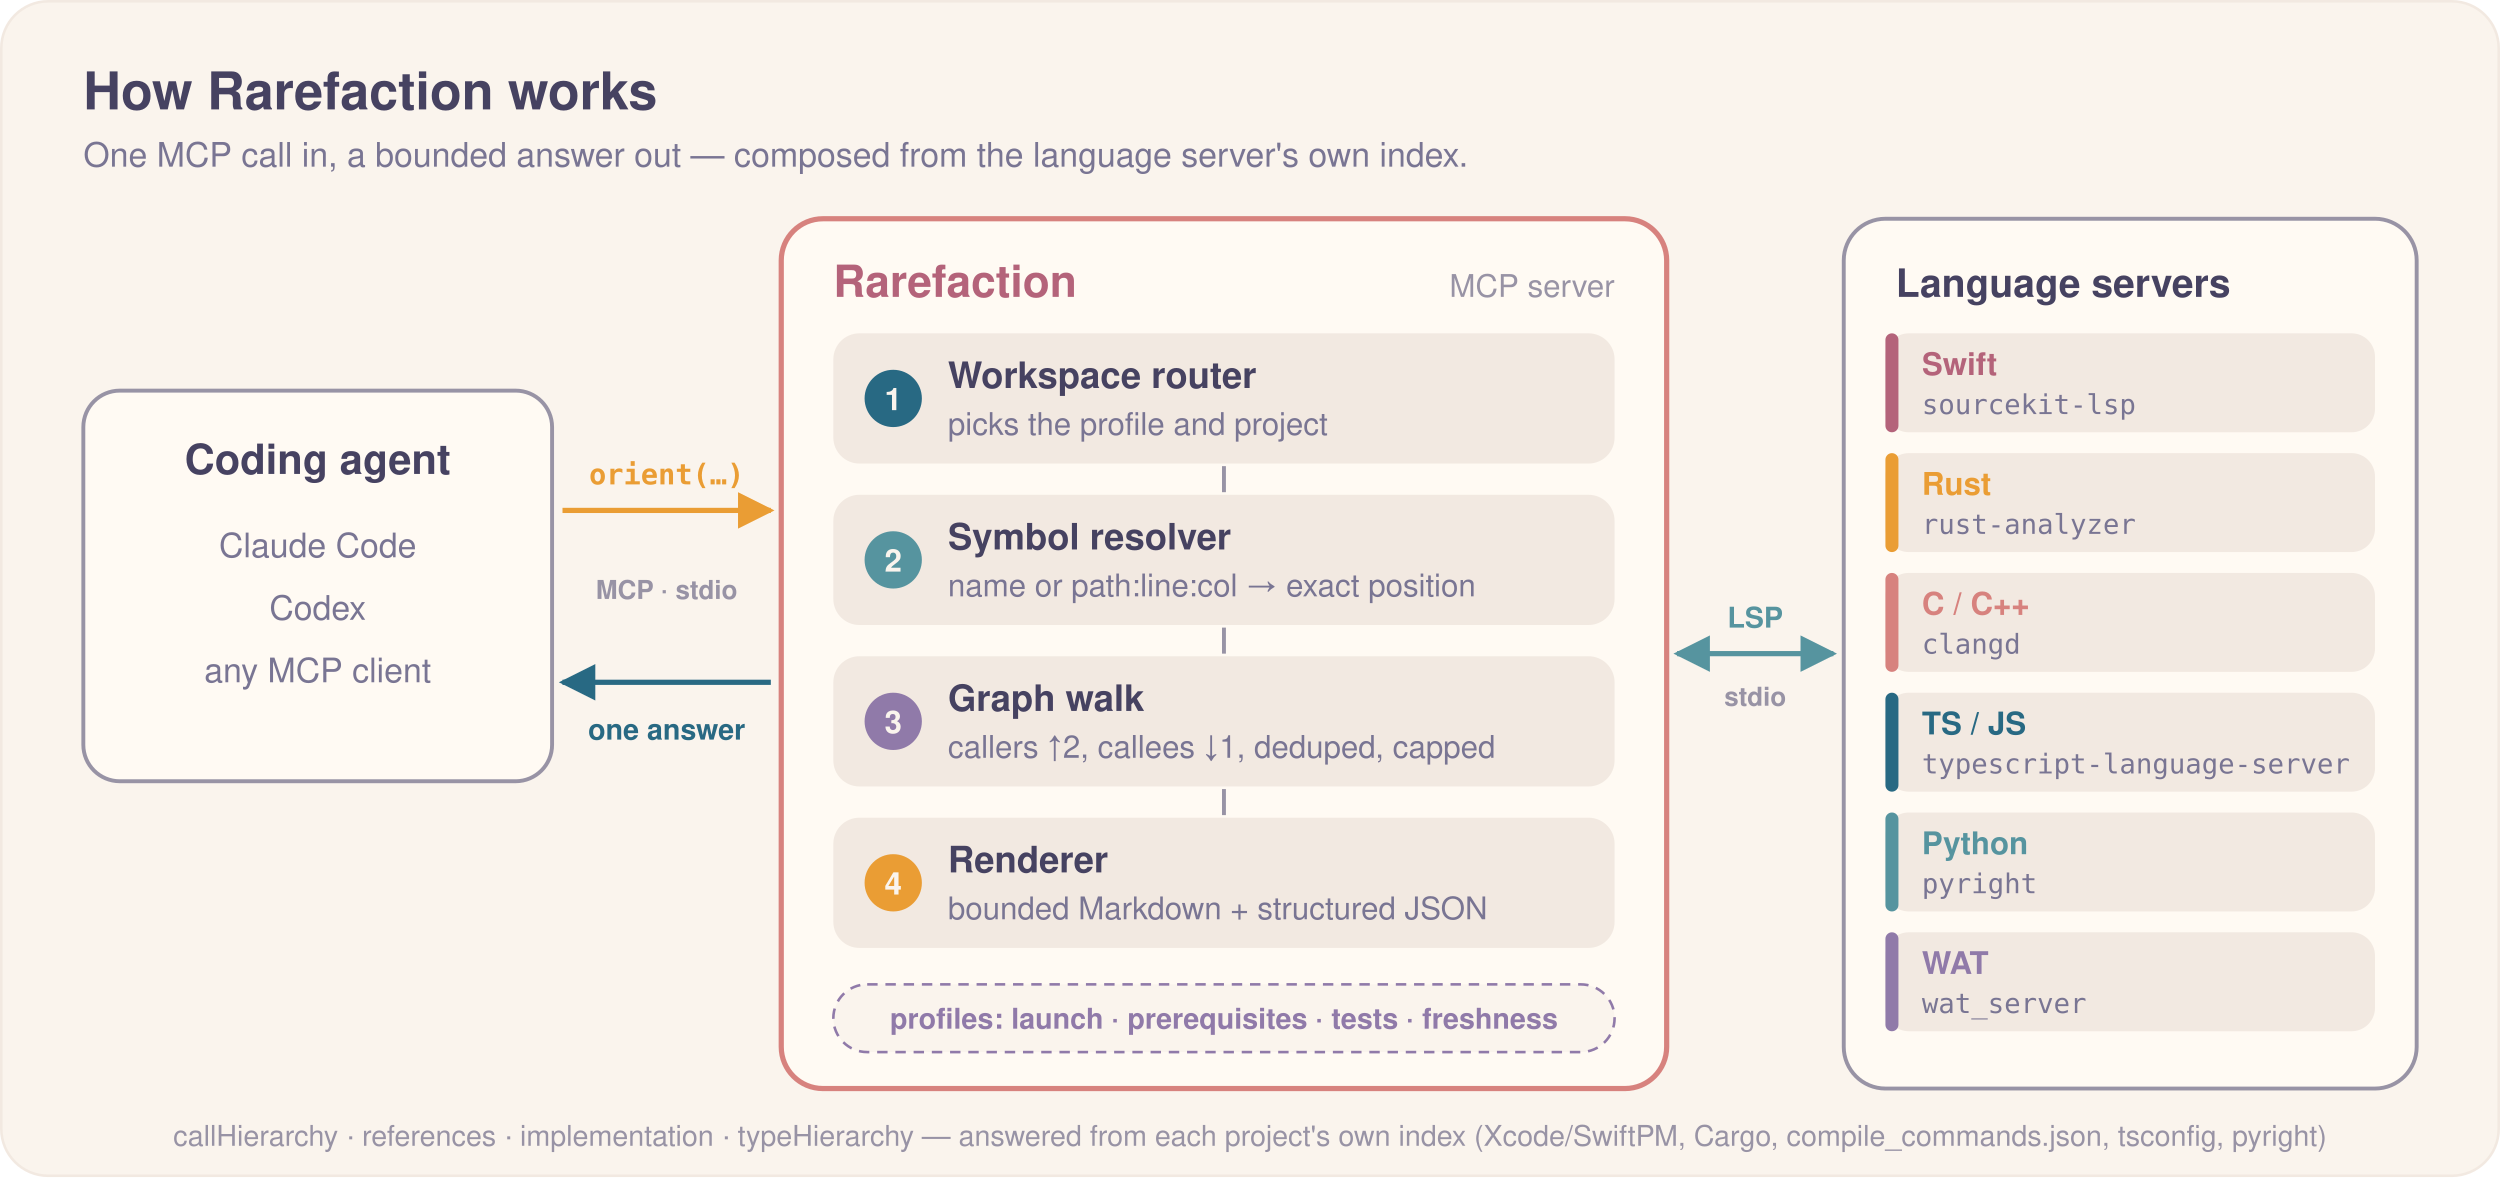
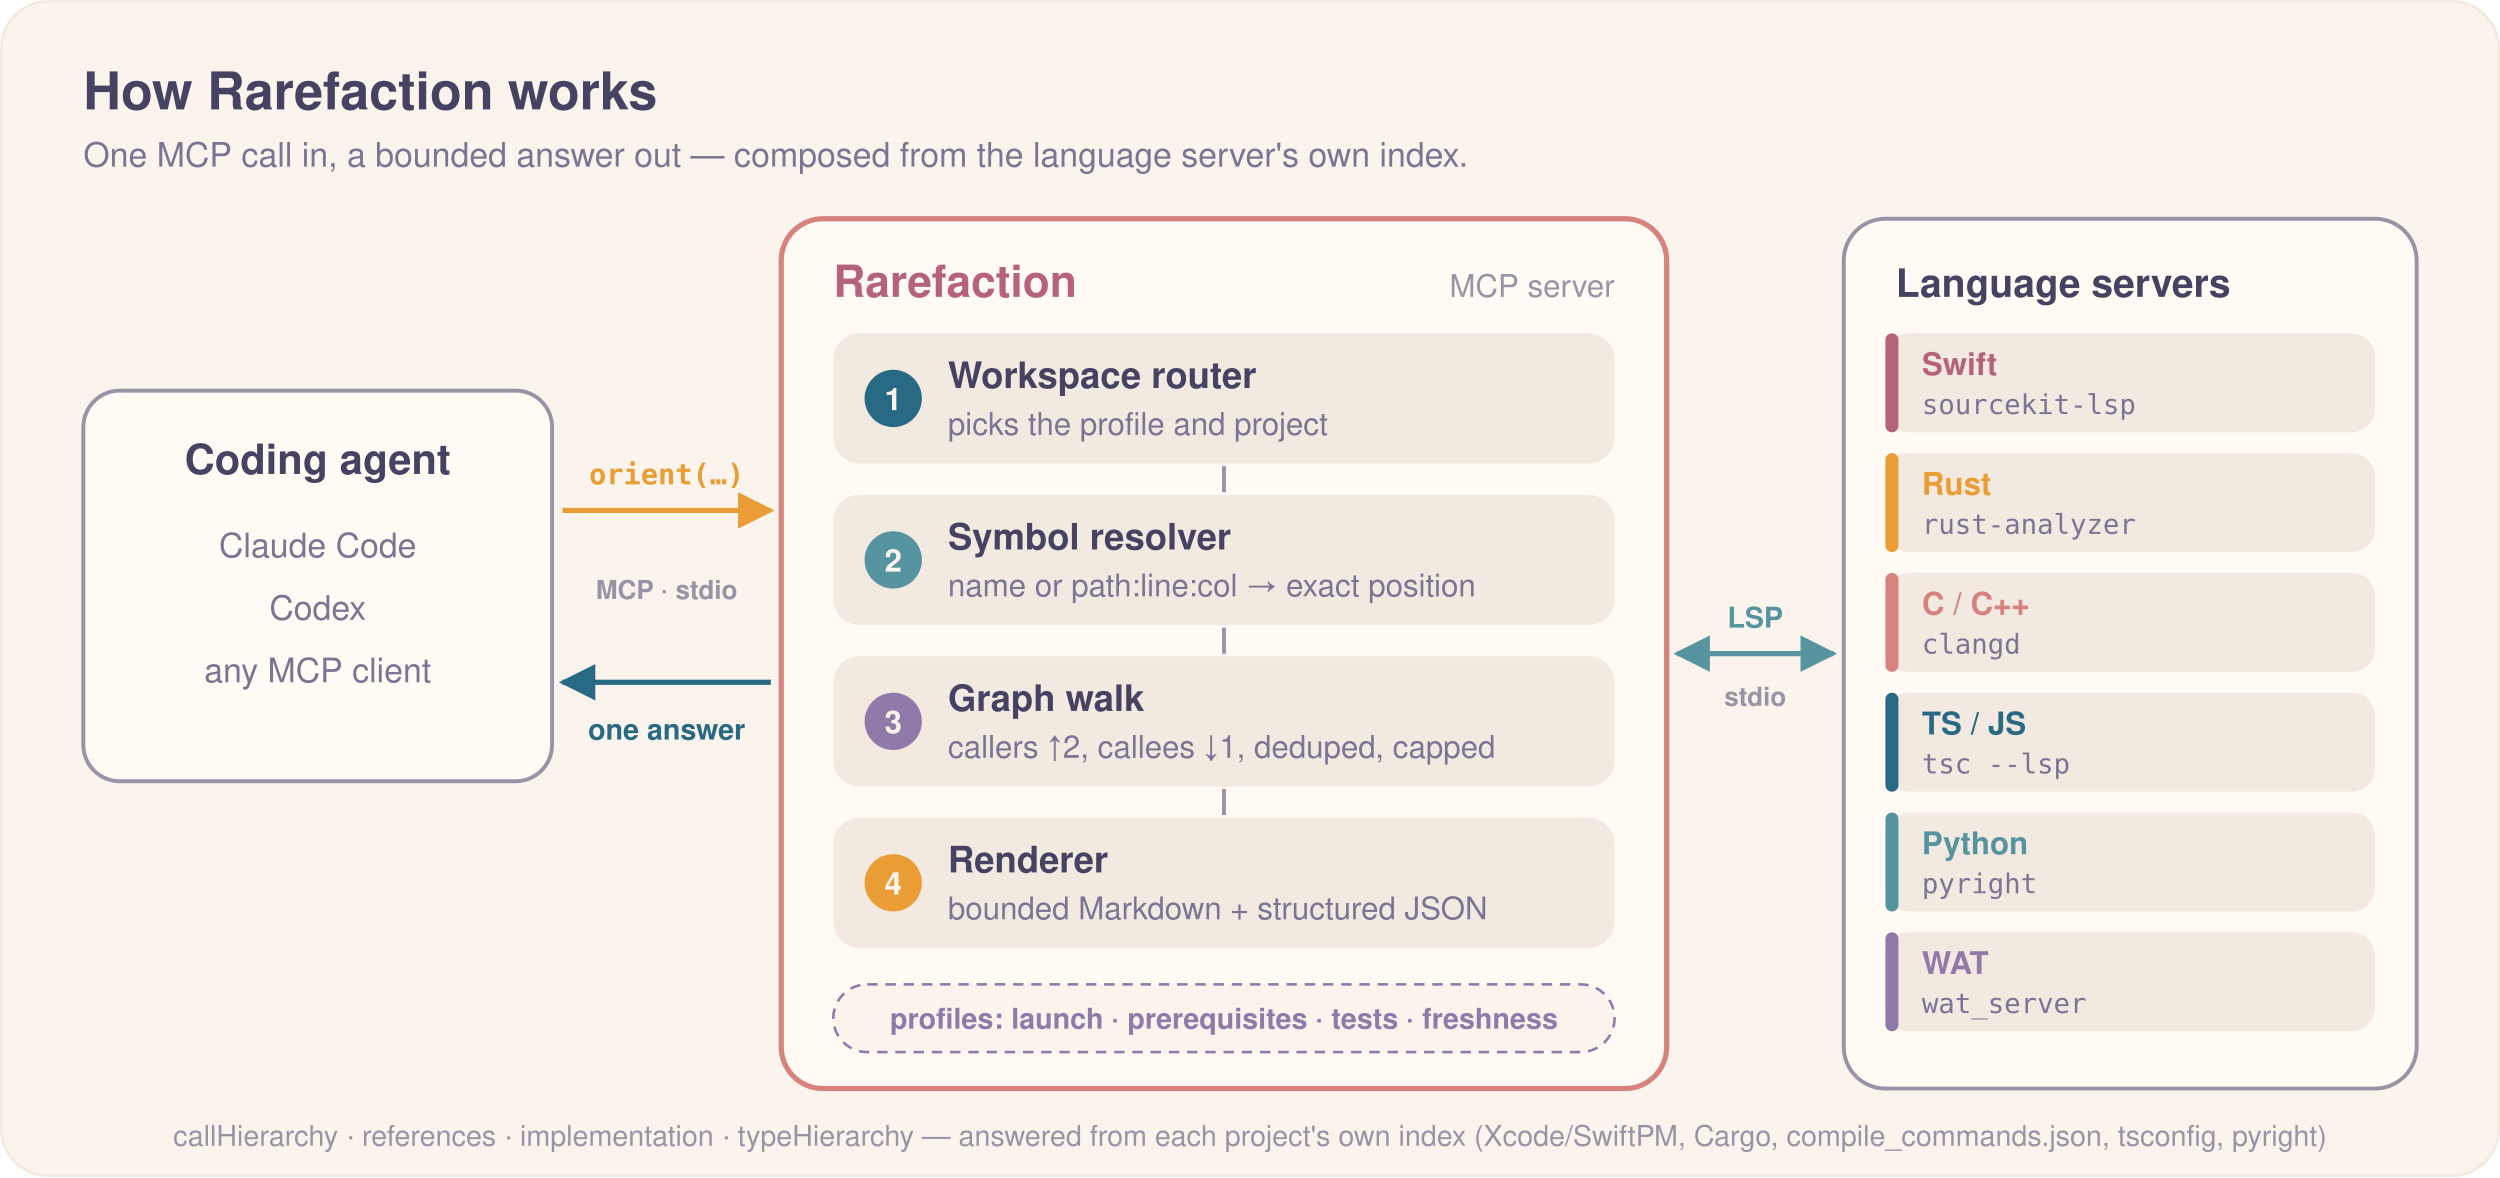
<svg xmlns="http://www.w3.org/2000/svg" width="960" height="452" viewBox="0 0 960 452" role="img" aria-labelledby="t d">
  <defs>
    <marker id="a-gold" viewBox="0 0 10 10" refX="9" refY="5" markerWidth="7" markerHeight="7" orient="auto-start-reverse">
      <path d="M0,0 L10,5 L0,10 z" fill="#ea9d34" />
    </marker>
    <marker id="a-pine" viewBox="0 0 10 10" refX="9" refY="5" markerWidth="7" markerHeight="7" orient="auto-start-reverse">
      <path d="M0,0 L10,5 L0,10 z" fill="#286983" />
    </marker>
    <marker id="a-foam" viewBox="0 0 10 10" refX="9" refY="5" markerWidth="7" markerHeight="7" orient="auto-start-reverse">
      <path d="M0,0 L10,5 L0,10 z" fill="#56949f" />
    </marker>
    <marker id="a-muted" viewBox="0 0 10 10" refX="9" refY="5" markerWidth="7" markerHeight="7" orient="auto-start-reverse">
      <path d="M0,0 L10,5 L0,10 z" fill="#9893a5" />
    </marker>
    <marker id="a-subtle" viewBox="0 0 10 10" refX="9" refY="5" markerWidth="7" markerHeight="7" orient="auto-start-reverse">
      <path d="M0,0 L10,5 L0,10 z" fill="#797593" />
    </marker>
  </defs>
  <rect x="0.5" y="0.5" width="959" height="451" rx="18" fill="#faf4ed" stroke="#f2e9e1" stroke-width="1" />
  <text x="32" y="42" fill="#464261" font-family="-apple-system, BlinkMacSystemFont, 'Segoe UI', Helvetica, Arial, sans-serif" font-size="20" font-weight="700" text-anchor="start">How Rarefaction works</text>
  <text x="32" y="64" fill="#797593" font-family="-apple-system, BlinkMacSystemFont, 'Segoe UI', Helvetica, Arial, sans-serif" font-size="13" font-weight="400" text-anchor="start">One MCP call in, a bounded answer out — composed from the language server's own index.</text>
  <rect x="32" y="150" width="180" height="150" rx="14" fill="#fffaf3" stroke="#9893a5" stroke-width="1.5" />
  <text x="122" y="182" fill="#464261" font-family="-apple-system, BlinkMacSystemFont, 'Segoe UI', Helvetica, Arial, sans-serif" font-size="16" font-weight="700" text-anchor="middle">Coding agent</text>
  <text x="122" y="214" fill="#797593" font-family="-apple-system, BlinkMacSystemFont, 'Segoe UI', Helvetica, Arial, sans-serif" font-size="13" font-weight="400" text-anchor="middle">Claude Code</text>
  <text x="122" y="238" fill="#797593" font-family="-apple-system, BlinkMacSystemFont, 'Segoe UI', Helvetica, Arial, sans-serif" font-size="13" font-weight="400" text-anchor="middle">Codex</text>
  <text x="122" y="262" fill="#797593" font-family="-apple-system, BlinkMacSystemFont, 'Segoe UI', Helvetica, Arial, sans-serif" font-size="13" font-weight="400" text-anchor="middle">any MCP client</text>
  <path d="M216,196 L296,196" stroke="#ea9d34" stroke-width="2" fill="none" marker-end="url(#a-gold)" />
  <text x="256" y="186" fill="#ea9d34" font-family="ui-monospace, SFMono-Regular, Menlo, Consolas, monospace" font-size="11" font-weight="600" text-anchor="middle">orient(…)</text>
  <path d="M296,262 L216,262" stroke="#286983" stroke-width="2" fill="none" marker-end="url(#a-pine)" />
  <text x="256" y="284" fill="#286983" font-family="-apple-system, BlinkMacSystemFont, 'Segoe UI', Helvetica, Arial, sans-serif" font-size="11" font-weight="600" text-anchor="middle">one answer</text>
  <text x="256" y="230" fill="#9893a5" font-family="-apple-system, BlinkMacSystemFont, 'Segoe UI', Helvetica, Arial, sans-serif" font-size="10" font-weight="600" text-anchor="middle">MCP · stdio</text>
  <rect x="300" y="84" width="340" height="334" rx="16" fill="#fffaf3" stroke="#d7827e" stroke-width="2" />
  <text x="320" y="114" fill="#b4637a" font-family="-apple-system, BlinkMacSystemFont, 'Segoe UI', Helvetica, Arial, sans-serif" font-size="17" font-weight="700" text-anchor="start">Rarefaction</text>
  <text x="620" y="114" fill="#9893a5" font-family="-apple-system, BlinkMacSystemFont, 'Segoe UI', Helvetica, Arial, sans-serif" font-size="12" font-weight="400" text-anchor="end">MCP server</text>
  <rect x="320" y="128" width="300" height="50" rx="10" fill="#f2e9e1" />
  <circle cx="343" cy="153" r="11" fill="#286983" />
  <text x="343" y="157.5" fill="#faf4ed" font-family="-apple-system, BlinkMacSystemFont, 'Segoe UI', Helvetica, Arial, sans-serif" font-size="12" font-weight="700" text-anchor="middle">1</text>
  <text x="364" y="149" fill="#464261" font-family="-apple-system, BlinkMacSystemFont, 'Segoe UI', Helvetica, Arial, sans-serif" font-size="14" font-weight="700" text-anchor="start">Workspace router</text>
  <text x="364" y="167" fill="#797593" font-family="-apple-system, BlinkMacSystemFont, 'Segoe UI', Helvetica, Arial, sans-serif" font-size="12" font-weight="400" text-anchor="start">picks the profile and project</text>
  <path d="M470,179 L470,189" stroke="#9893a5" stroke-width="1.5" />
  <rect x="320" y="190" width="300" height="50" rx="10" fill="#f2e9e1" />
  <circle cx="343" cy="215" r="11" fill="#56949f" />
  <text x="343" y="219.5" fill="#faf4ed" font-family="-apple-system, BlinkMacSystemFont, 'Segoe UI', Helvetica, Arial, sans-serif" font-size="12" font-weight="700" text-anchor="middle">2</text>
  <text x="364" y="211" fill="#464261" font-family="-apple-system, BlinkMacSystemFont, 'Segoe UI', Helvetica, Arial, sans-serif" font-size="14" font-weight="700" text-anchor="start">Symbol resolver</text>
  <text x="364" y="229" fill="#797593" font-family="-apple-system, BlinkMacSystemFont, 'Segoe UI', Helvetica, Arial, sans-serif" font-size="12" font-weight="400" text-anchor="start">name or path:line:col → exact position</text>
  <path d="M470,241 L470,251" stroke="#9893a5" stroke-width="1.5" />
  <rect x="320" y="252" width="300" height="50" rx="10" fill="#f2e9e1" />
  <circle cx="343" cy="277" r="11" fill="#907aa9" />
  <text x="343" y="281.5" fill="#faf4ed" font-family="-apple-system, BlinkMacSystemFont, 'Segoe UI', Helvetica, Arial, sans-serif" font-size="12" font-weight="700" text-anchor="middle">3</text>
  <text x="364" y="273" fill="#464261" font-family="-apple-system, BlinkMacSystemFont, 'Segoe UI', Helvetica, Arial, sans-serif" font-size="14" font-weight="700" text-anchor="start">Graph walk</text>
  <text x="364" y="291" fill="#797593" font-family="-apple-system, BlinkMacSystemFont, 'Segoe UI', Helvetica, Arial, sans-serif" font-size="12" font-weight="400" text-anchor="start">callers ↑2, callees ↓1, deduped, capped</text>
  <path d="M470,303 L470,313" stroke="#9893a5" stroke-width="1.5" />
  <rect x="320" y="314" width="300" height="50" rx="10" fill="#f2e9e1" />
  <circle cx="343" cy="339" r="11" fill="#ea9d34" />
  <text x="343" y="343.5" fill="#faf4ed" font-family="-apple-system, BlinkMacSystemFont, 'Segoe UI', Helvetica, Arial, sans-serif" font-size="12" font-weight="700" text-anchor="middle">4</text>
  <text x="364" y="335" fill="#464261" font-family="-apple-system, BlinkMacSystemFont, 'Segoe UI', Helvetica, Arial, sans-serif" font-size="14" font-weight="700" text-anchor="start">Renderer</text>
  <text x="364" y="353" fill="#797593" font-family="-apple-system, BlinkMacSystemFont, 'Segoe UI', Helvetica, Arial, sans-serif" font-size="12" font-weight="400" text-anchor="start">bounded Markdown + structured JSON</text>
  <rect x="320" y="378" width="300" height="26" rx="13" fill="#faf4ed" stroke="#907aa9" stroke-width="1" stroke-dasharray="4 3" />
  <text x="470" y="395" fill="#907aa9" font-family="-apple-system, BlinkMacSystemFont, 'Segoe UI', Helvetica, Arial, sans-serif" font-size="11" font-weight="600" text-anchor="middle">profiles: launch · prerequisites · tests · freshness</text>
  <path d="M644,251 L704,251" stroke="#56949f" stroke-width="2" fill="none" marker-end="url(#a-foam)" marker-start="url(#a-foam)" />
  <text x="674" y="241" fill="#56949f" font-family="-apple-system, BlinkMacSystemFont, 'Segoe UI', Helvetica, Arial, sans-serif" font-size="11" font-weight="700" text-anchor="middle">LSP</text>
  <text x="674" y="271" fill="#9893a5" font-family="-apple-system, BlinkMacSystemFont, 'Segoe UI', Helvetica, Arial, sans-serif" font-size="10" font-weight="600" text-anchor="middle">stdio</text>
  <rect x="708" y="84" width="220" height="334" rx="16" fill="#fffaf3" stroke="#9893a5" stroke-width="1.5" />
  <text x="728" y="114" fill="#464261" font-family="-apple-system, BlinkMacSystemFont, 'Segoe UI', Helvetica, Arial, sans-serif" font-size="15" font-weight="700" text-anchor="start">Language servers</text>
  <rect x="724" y="128" width="188" height="38" rx="9" fill="#f2e9e1" />
  <rect x="724" y="128" width="5" height="38" rx="2.5" fill="#b4637a" />
  <text x="738" y="144" fill="#b4637a" font-family="-apple-system, BlinkMacSystemFont, 'Segoe UI', Helvetica, Arial, sans-serif" font-size="12" font-weight="700" text-anchor="start">Swift</text>
  <text x="738" y="159" fill="#797593" font-family="ui-monospace, SFMono-Regular, Menlo, Consolas, monospace" font-size="10.5" font-weight="400" text-anchor="start">sourcekit-lsp</text>
  <rect x="724" y="174" width="188" height="38" rx="9" fill="#f2e9e1" />
  <rect x="724" y="174" width="5" height="38" rx="2.5" fill="#ea9d34" />
  <text x="738" y="190" fill="#ea9d34" font-family="-apple-system, BlinkMacSystemFont, 'Segoe UI', Helvetica, Arial, sans-serif" font-size="12" font-weight="700" text-anchor="start">Rust</text>
  <text x="738" y="205" fill="#797593" font-family="ui-monospace, SFMono-Regular, Menlo, Consolas, monospace" font-size="10.5" font-weight="400" text-anchor="start">rust-analyzer</text>
  <rect x="724" y="220" width="188" height="38" rx="9" fill="#f2e9e1" />
  <rect x="724" y="220" width="5" height="38" rx="2.5" fill="#d7827e" />
  <text x="738" y="236" fill="#d7827e" font-family="-apple-system, BlinkMacSystemFont, 'Segoe UI', Helvetica, Arial, sans-serif" font-size="12" font-weight="700" text-anchor="start">C / C++</text>
  <text x="738" y="251" fill="#797593" font-family="ui-monospace, SFMono-Regular, Menlo, Consolas, monospace" font-size="10.5" font-weight="400" text-anchor="start">clangd</text>
  <rect x="724" y="266" width="188" height="38" rx="9" fill="#f2e9e1" />
  <rect x="724" y="266" width="5" height="38" rx="2.5" fill="#286983" />
  <text x="738" y="282" fill="#286983" font-family="-apple-system, BlinkMacSystemFont, 'Segoe UI', Helvetica, Arial, sans-serif" font-size="12" font-weight="700" text-anchor="start">TS / JS</text>
-   <text x="738" y="297" fill="#797593" font-family="ui-monospace, SFMono-Regular, Menlo, Consolas, monospace" font-size="10.5" font-weight="400" text-anchor="start">typescript-language-server</text>
+   <text x="738" y="297" fill="#797593" font-family="ui-monospace, SFMono-Regular, Menlo, Consolas, monospace" font-size="10.5" font-weight="400" text-anchor="start">tsc --lsp</text>
  <rect x="724" y="312" width="188" height="38" rx="9" fill="#f2e9e1" />
  <rect x="724" y="312" width="5" height="38" rx="2.5" fill="#56949f" />
  <text x="738" y="328" fill="#56949f" font-family="-apple-system, BlinkMacSystemFont, 'Segoe UI', Helvetica, Arial, sans-serif" font-size="12" font-weight="700" text-anchor="start">Python</text>
  <text x="738" y="343" fill="#797593" font-family="ui-monospace, SFMono-Regular, Menlo, Consolas, monospace" font-size="10.5" font-weight="400" text-anchor="start">pyright</text>
  <rect x="724" y="358" width="188" height="38" rx="9" fill="#f2e9e1" />
  <rect x="724" y="358" width="5" height="38" rx="2.5" fill="#907aa9" />
  <text x="738" y="374" fill="#907aa9" font-family="-apple-system, BlinkMacSystemFont, 'Segoe UI', Helvetica, Arial, sans-serif" font-size="12" font-weight="700" text-anchor="start">WAT</text>
  <text x="738" y="389" fill="#797593" font-family="ui-monospace, SFMono-Regular, Menlo, Consolas, monospace" font-size="10.5" font-weight="400" text-anchor="start">wat_server</text>
  <text x="480" y="440" fill="#9893a5" font-family="-apple-system, BlinkMacSystemFont, 'Segoe UI', Helvetica, Arial, sans-serif" font-size="11" font-weight="400" text-anchor="middle">callHierarchy · references · implementation · typeHierarchy — answered from each project's own index (Xcode/SwiftPM, Cargo, compile_commands.json, tsconfig, pyright)</text>
</svg>
